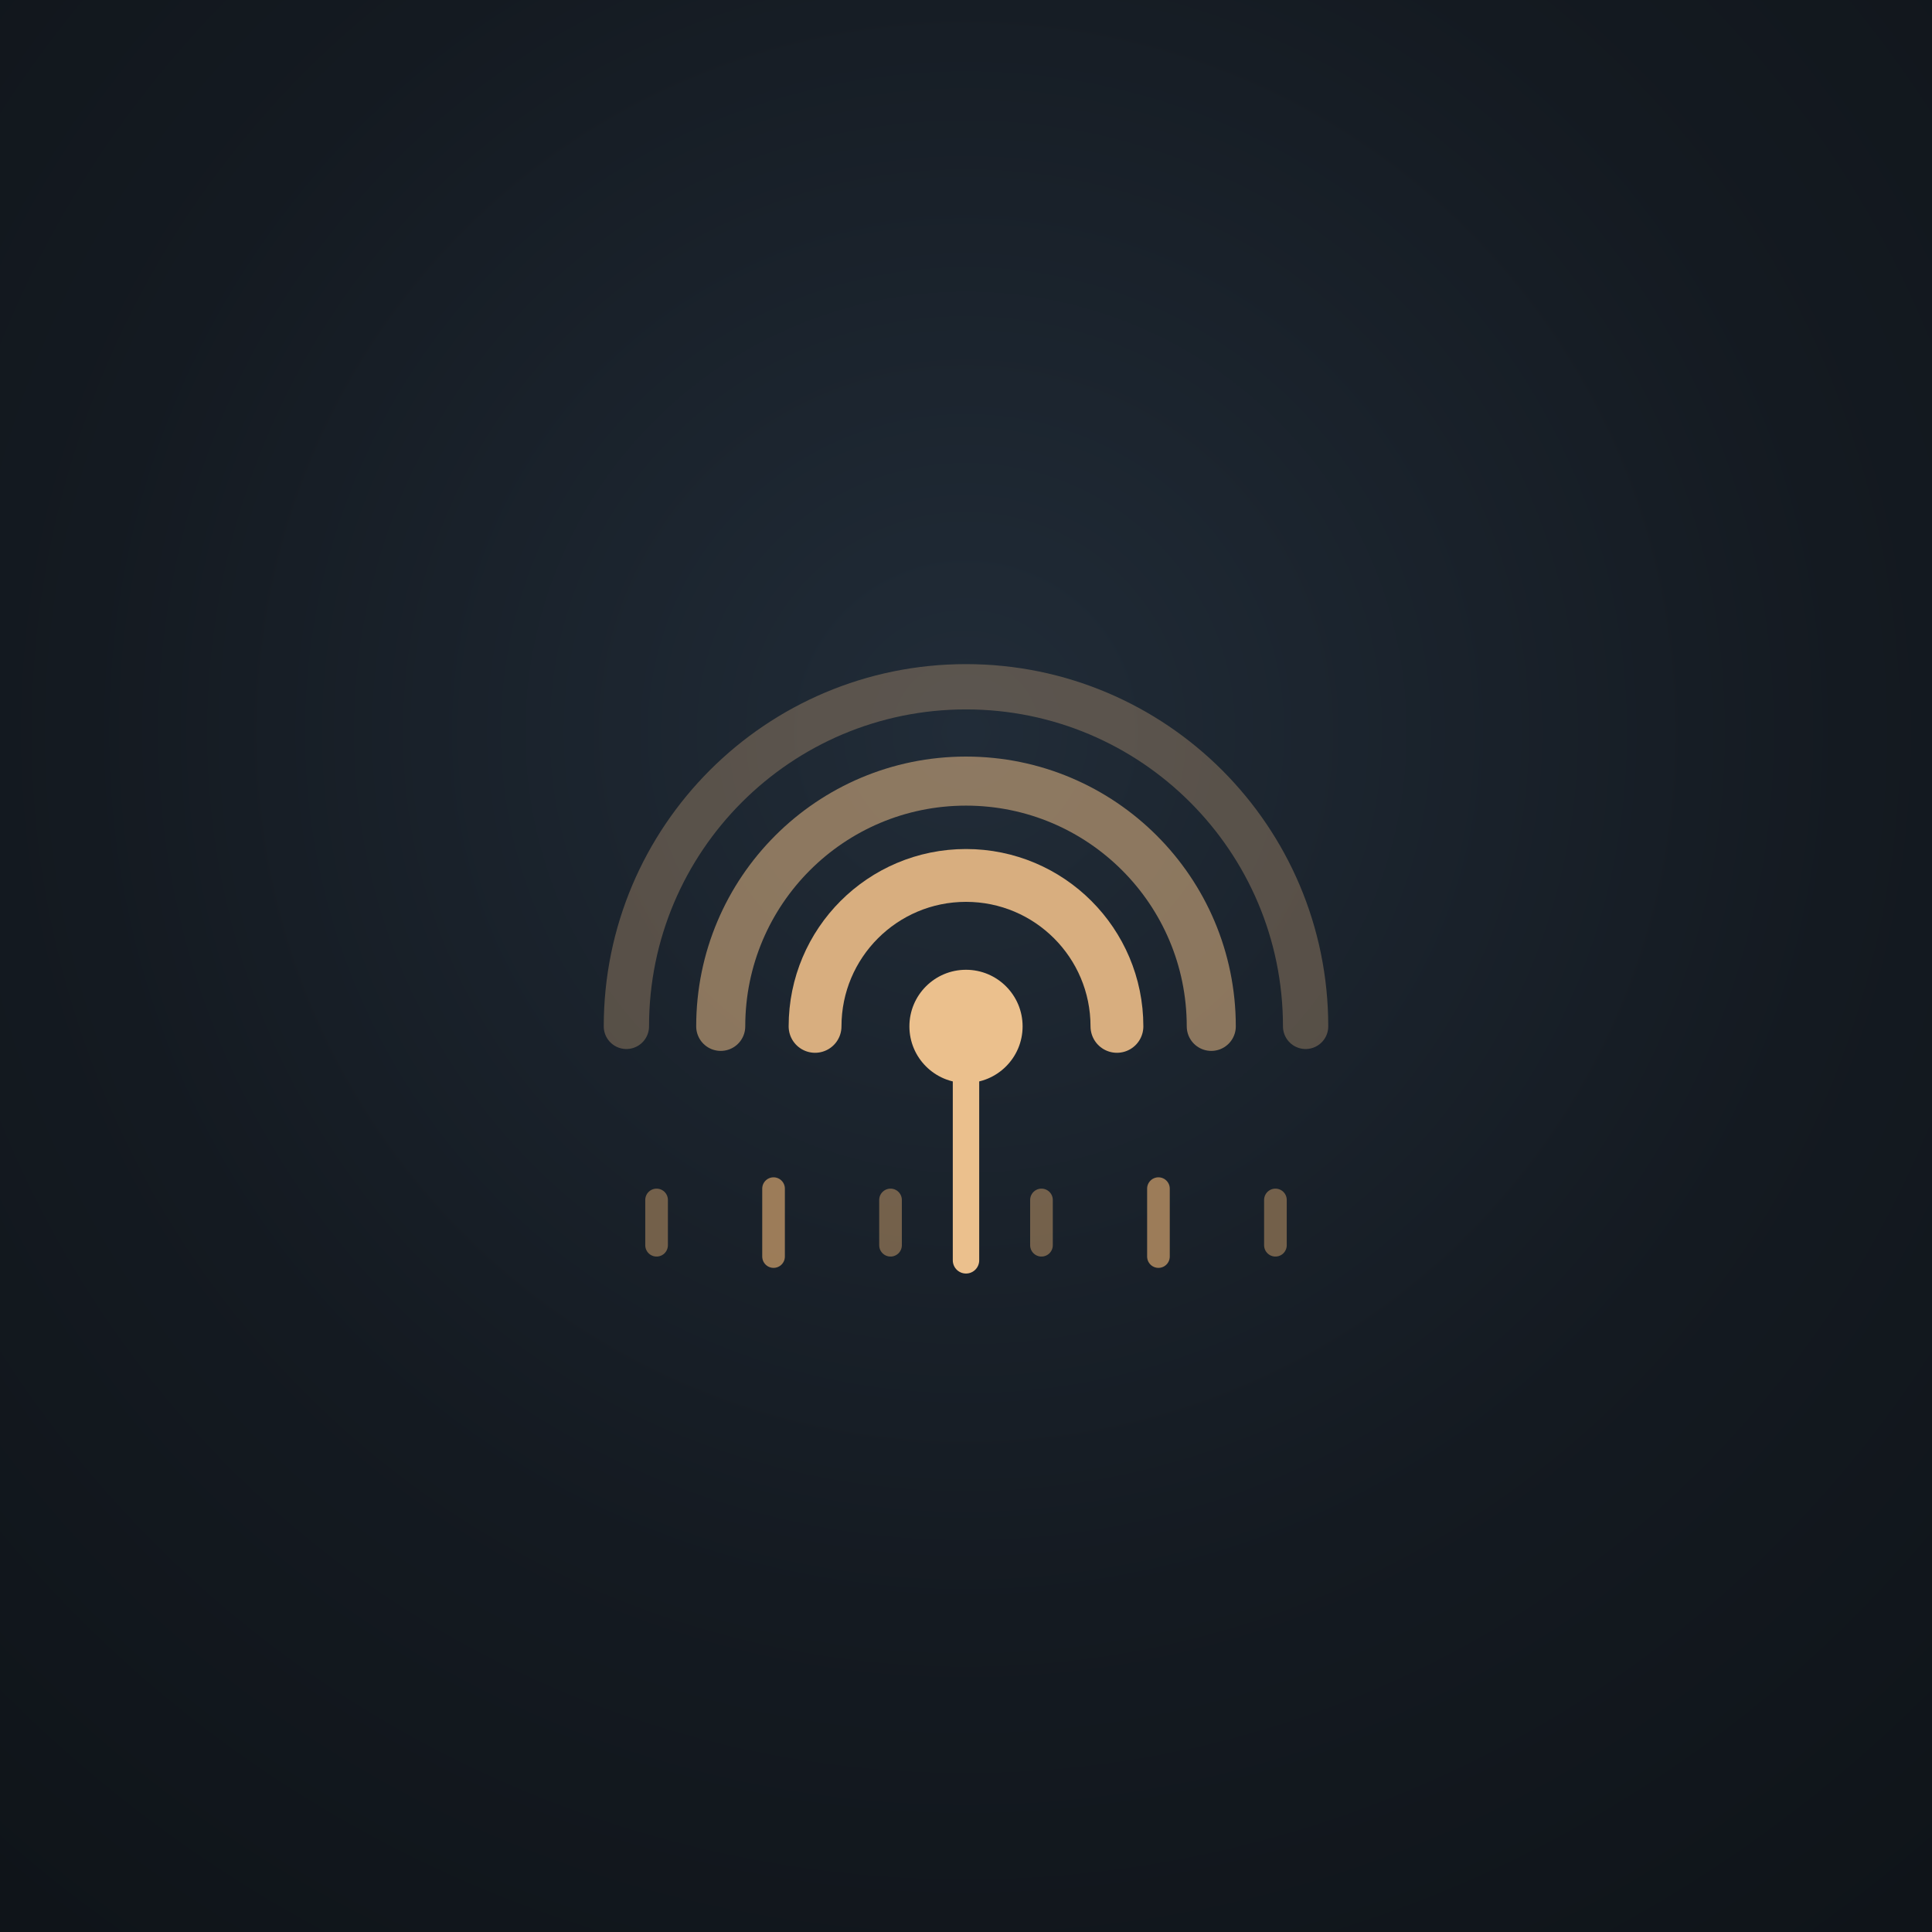
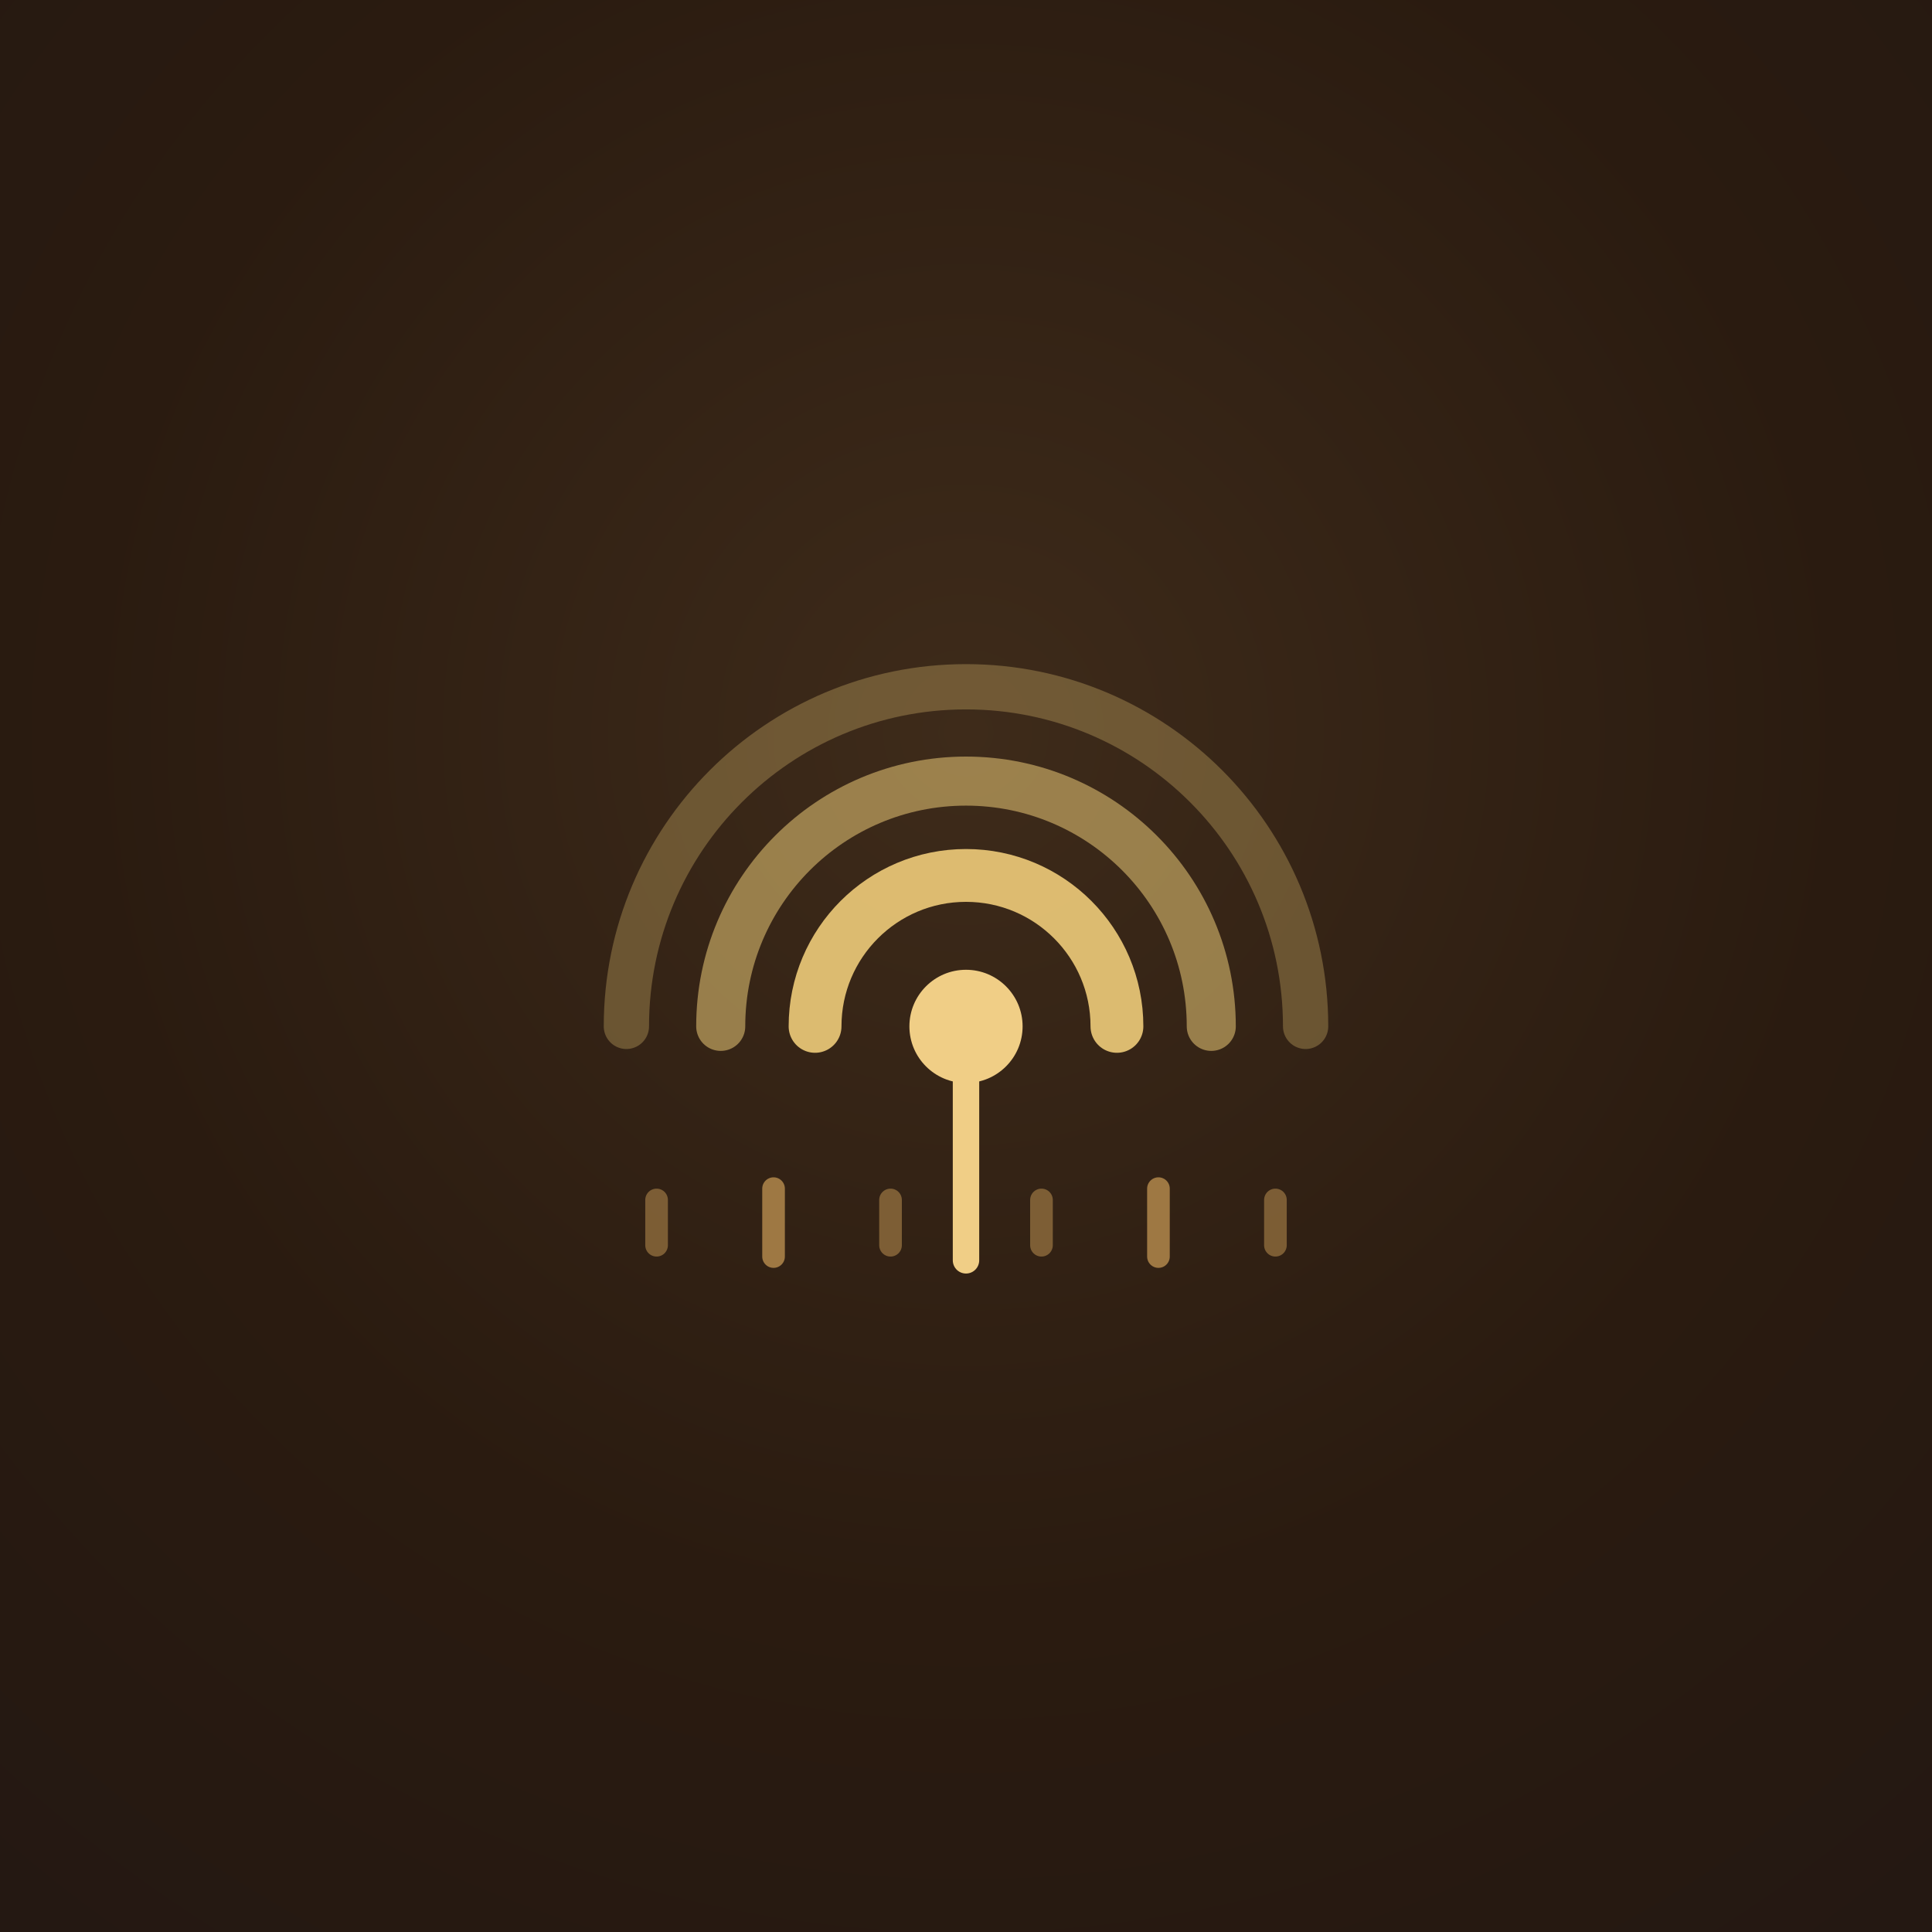
<svg xmlns="http://www.w3.org/2000/svg" viewBox="0 0 512 512" width="512" height="512">
  <defs>
    <radialGradient id="bg" cx="50%" cy="38%" r="78%">
-       <stop offset="0%" stop-color="#212C38" />
-       <stop offset="58%" stop-color="#141A21" />
-       <stop offset="100%" stop-color="#0F1419" />
+       <stop offset="0%" stop-color="#3E2B1A" />
+       <stop offset="58%" stop-color="#2A1B10" />
+       <stop offset="100%" stop-color="#241812" />
    </radialGradient>
  </defs>
  <rect width="512" height="512" fill="url(#bg)" />
  <g transform="translate(0 -28)">
-     <g fill="none" stroke="#E8BA85" stroke-linecap="round">
+     <g fill="none" stroke="#EAC877" stroke-linecap="round">
      <path d="M166 300 a90 90 0 0 1 180 0" stroke-width="12" opacity="0.30" />
      <path d="M191 300 a65 65 0 0 1 130 0" stroke-width="13" opacity="0.55" />
      <path d="M216 300 a40 40 0 0 1 80 0" stroke-width="14" opacity="0.92" />
    </g>
-     <circle cx="256" cy="300" r="15" fill="#EBC08D" />
-     <line x1="256" y1="300" x2="256" y2="362" stroke="#EBC08D" stroke-width="7" stroke-linecap="round" />
-     <g stroke="#CE9F6B" stroke-linecap="round">
+     <circle cx="256" cy="300" r="15" fill="#F0CE86" />
+     <line x1="256" y1="300" x2="256" y2="362" stroke="#F0CE86" stroke-width="7" stroke-linecap="round" />
+     <g stroke="#C79A55" stroke-linecap="round">
      <line x1="174" y1="346" x2="174" y2="358" stroke-width="6" opacity="0.5" />
      <line x1="205" y1="343" x2="205" y2="361" stroke-width="6" opacity="0.72" />
      <line x1="236" y1="346" x2="236" y2="358" stroke-width="6" opacity="0.5" />
      <line x1="276" y1="346" x2="276" y2="358" stroke-width="6" opacity="0.5" />
      <line x1="307" y1="343" x2="307" y2="361" stroke-width="6" opacity="0.72" />
      <line x1="338" y1="346" x2="338" y2="358" stroke-width="6" opacity="0.5" />
    </g>
  </g>
</svg>
